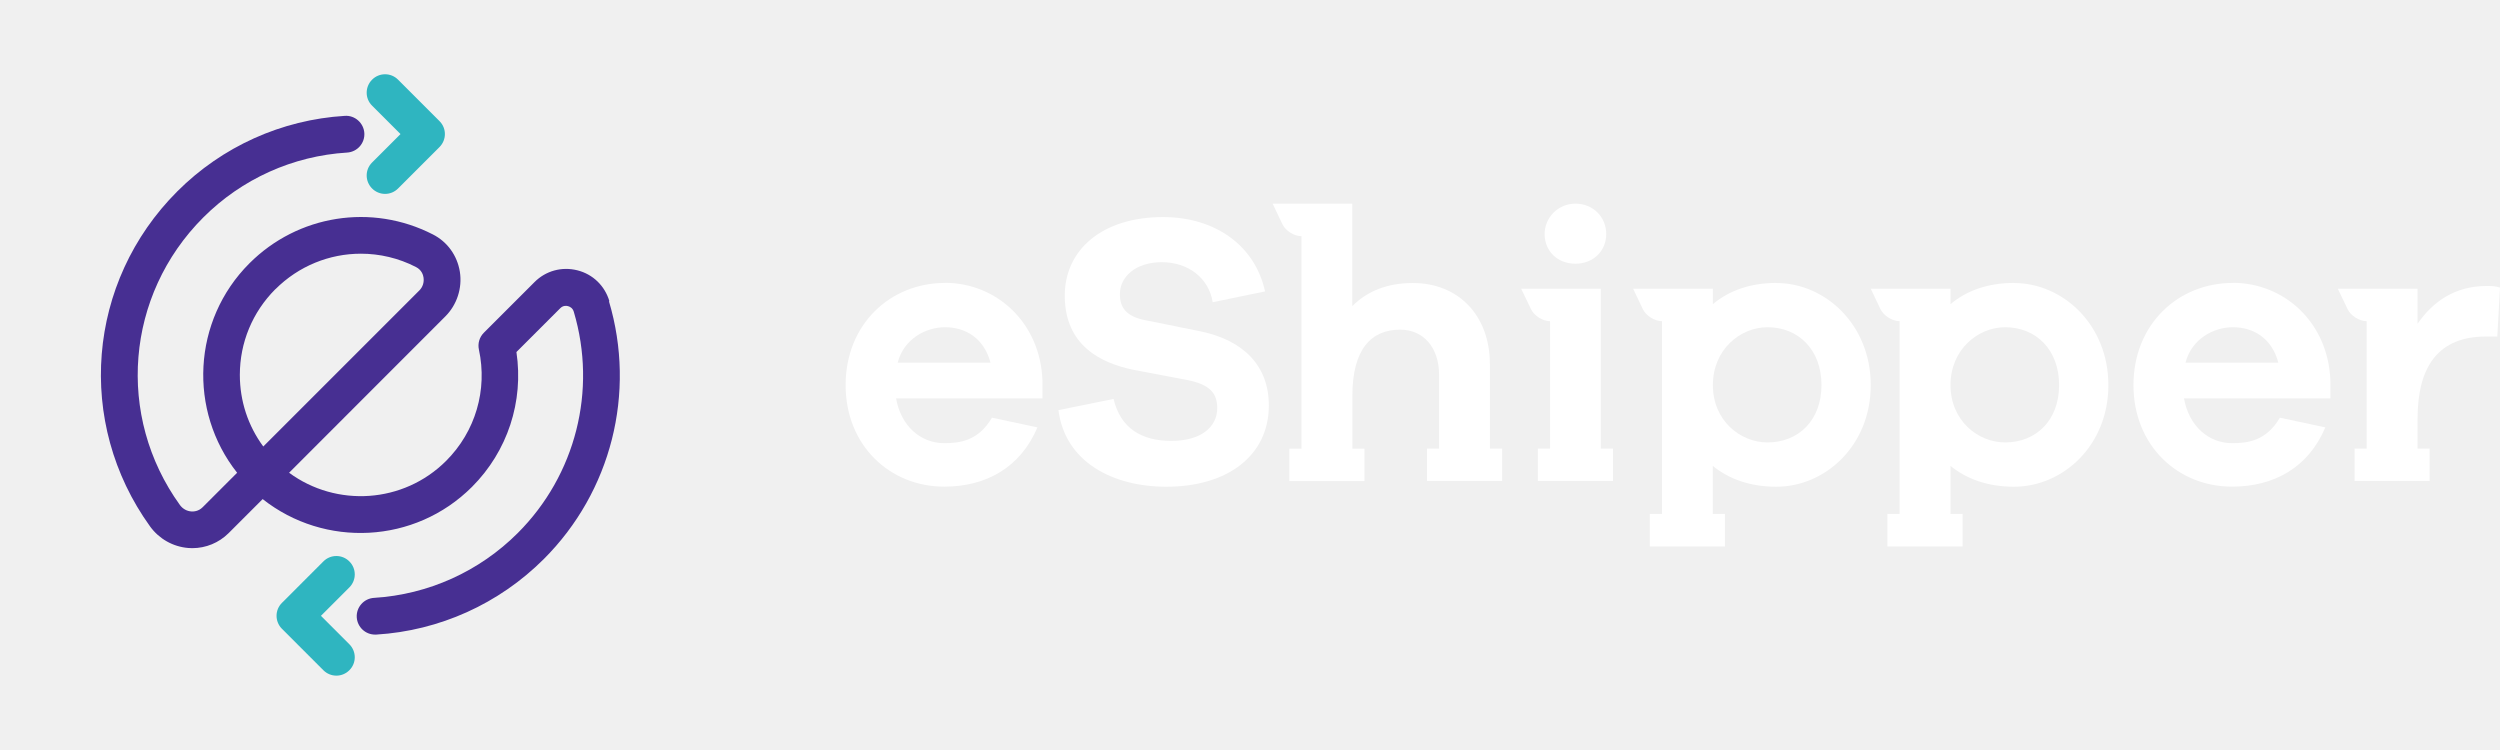
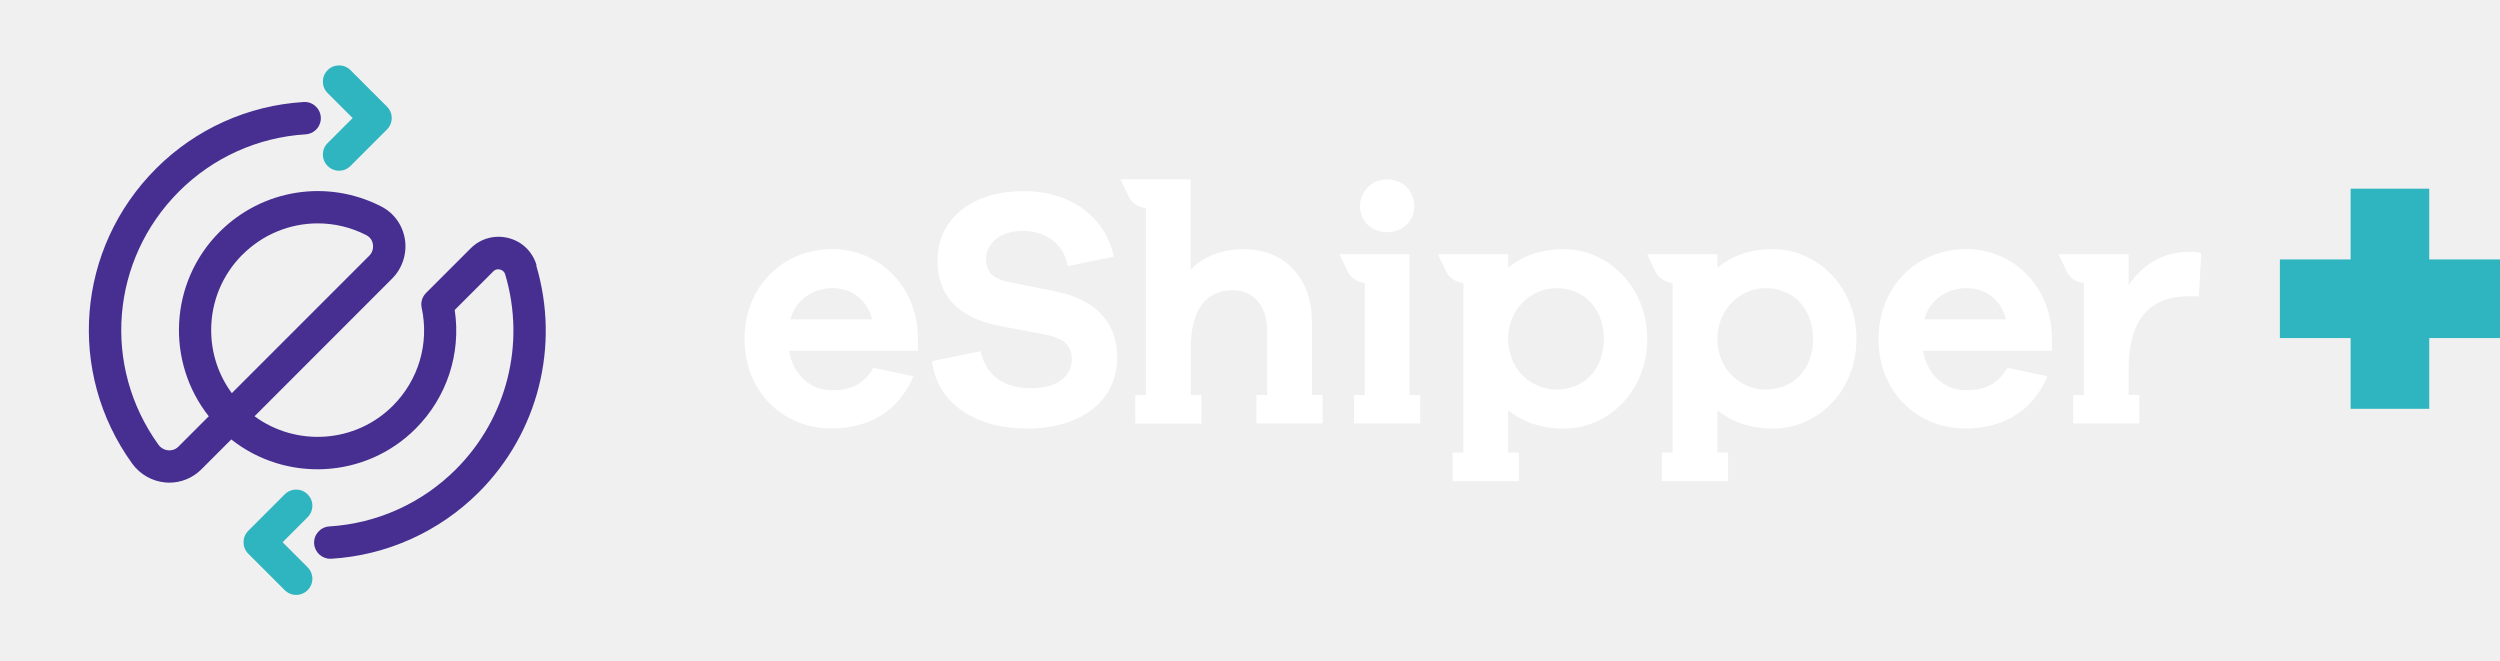
- <svg xmlns="http://www.w3.org/2000/svg" width="140" height="42" viewBox="0 0 140 42" fill="none">
+ <svg xmlns="http://www.w3.org/2000/svg" width="159" height="42" viewBox="0 0 159 42" fill="none">
+   <path d="M149.5 12 L154.5 12 L154.5 16.5 L159 16.5 L159 21.5 L154.5 21.5 L154.5 26 L149.5 26 L149.5 21.5 L145 21.5 L145 16.5 L149.5 16.5 Z" fill="#2FB5C0" />
  <path d="M52.923 15.844C49.836 15.844 47.355 18.173 47.355 21.563C47.355 24.953 49.836 27.252 52.877 27.252C55.227 27.252 57.146 26.176 58.096 23.933L55.55 23.392C54.772 24.711 53.716 24.817 52.877 24.817C51.559 24.817 50.457 23.867 50.18 22.311H58.379V21.341C58.273 18.062 55.792 15.839 52.923 15.839V15.844ZM50.27 20.31C50.614 18.972 51.847 18.325 52.923 18.325C54.065 18.325 55.1 18.931 55.469 20.31H50.27Z" fill="white" />
  <path d="M67.261 18.562L64.159 17.936C63.037 17.719 62.714 17.203 62.714 16.471C62.714 15.501 63.593 14.682 65.063 14.682C66.533 14.682 67.695 15.566 67.912 16.925L70.843 16.319C70.282 13.753 68.059 12.156 65.129 12.156C61.744 12.156 59.627 13.97 59.627 16.557C59.627 19.381 61.693 20.331 63.421 20.699L66.483 21.28C67.776 21.538 68.165 22.033 68.165 22.857C68.165 23.892 67.281 24.69 65.599 24.69C63.916 24.69 62.749 23.978 62.36 22.341L59.273 22.968C59.642 25.857 62.295 27.257 65.316 27.257C68.746 27.257 71.055 25.509 71.055 22.705C71.055 20.462 69.61 19.057 67.256 18.562H67.261Z" fill="white" />
  <path d="M125.041 15.844C121.959 15.844 119.474 18.173 119.474 21.563C119.474 24.953 121.954 27.252 124.996 27.252C127.35 27.252 129.27 26.176 130.219 23.933L127.673 23.392C126.9 24.711 125.839 24.817 125.001 24.817C123.682 24.817 122.586 23.867 122.303 22.311H130.502V21.341C130.396 18.062 127.916 15.839 125.041 15.839V15.844ZM122.389 20.31C122.732 18.972 123.965 18.325 125.041 18.325C126.188 18.325 127.223 18.931 127.587 20.31H122.389Z" fill="white" />
  <path d="M83.432 20.376C83.432 17.703 81.704 15.849 79.118 15.849C77.693 15.849 76.571 16.299 75.728 17.143V11.404H71.267L71.812 12.55C71.989 12.924 72.469 13.227 72.883 13.227V25.125H72.201V26.939H76.41V25.125H75.733V22.174C75.733 19.542 76.793 18.461 78.41 18.461C79.724 18.461 80.588 19.477 80.588 20.982V25.12H79.911V26.934H84.119V25.12H83.437V20.376H83.432Z" fill="white" />
  <path d="M99.482 15.844C98.017 15.844 96.825 16.274 95.921 17.032V16.168H91.455L92 17.314C92.177 17.683 92.662 17.986 93.071 17.986V28.782H92.389V30.601H96.598V28.782H95.916V26.09C96.82 26.827 98.007 27.257 99.477 27.257C102.215 27.257 104.762 24.953 104.762 21.568C104.762 18.183 102.215 15.849 99.477 15.849L99.482 15.844ZM98.982 24.776C97.446 24.776 95.921 23.549 95.921 21.563C95.921 19.578 97.451 18.325 98.982 18.325C100.705 18.325 102.003 19.578 102.003 21.563C102.003 23.549 100.705 24.776 98.982 24.776Z" fill="white" />
  <path d="M112.784 15.844C111.319 15.844 110.132 16.274 109.228 17.032V16.168H104.762L105.307 17.314C105.489 17.683 105.969 17.986 106.378 17.986V28.782H105.696V30.601H109.905V28.782H109.228V26.09C110.132 26.827 111.319 27.257 112.784 27.257C115.523 27.257 118.069 24.953 118.069 21.568C118.069 18.183 115.523 15.849 112.784 15.849V15.844ZM112.289 24.776C110.759 24.776 109.228 23.549 109.228 21.563C109.228 19.578 110.759 18.325 112.289 18.325C114.012 18.325 115.31 19.578 115.31 21.563C115.31 23.549 114.012 24.776 112.289 24.776Z" fill="white" />
  <path d="M139.242 16.016C137.494 16.016 136.241 16.88 135.383 18.133V16.168H130.917L131.467 17.314C131.644 17.683 132.124 17.986 132.533 17.986V25.12H131.856V26.934H136.059V25.12H135.383V23.458C135.383 20.462 136.59 18.845 139.222 18.845H139.849L140 16.107C139.742 16.016 139.525 16.016 139.247 16.016H139.242Z" fill="white" />
  <path d="M88.226 14.768C89.222 14.768 89.949 14.056 89.949 13.106C89.949 12.156 89.216 11.404 88.226 11.404C87.236 11.404 86.499 12.202 86.499 13.106C86.499 14.056 87.211 14.768 88.226 14.768Z" fill="white" />
  <path d="M89.651 16.168H85.185L85.736 17.314C85.913 17.683 86.392 17.986 86.802 17.986V25.12H86.12V26.934H90.328V25.12H89.646V16.168H89.651Z" fill="white" />
  <path d="M21.565 10.858C21.302 10.858 21.039 10.757 20.837 10.555C20.433 10.151 20.433 9.499 20.837 9.1L22.429 7.508L20.837 5.917C20.433 5.518 20.433 4.866 20.837 4.462C21.236 4.058 21.893 4.058 22.292 4.462L24.611 6.781C25.015 7.18 25.015 7.832 24.611 8.236L22.292 10.555C22.09 10.757 21.828 10.858 21.565 10.858Z" fill="#2FB5C0" />
  <path d="M18.837 37.836C18.574 37.836 18.311 37.735 18.109 37.533L15.79 35.214C15.386 34.81 15.386 34.158 15.79 33.759L18.109 31.44C18.508 31.036 19.165 31.036 19.564 31.44C19.968 31.839 19.968 32.491 19.564 32.895L17.973 34.486L19.564 36.078C19.968 36.482 19.968 37.134 19.564 37.533C19.362 37.735 19.099 37.836 18.837 37.836Z" fill="#2FB5C0" />
  <path d="M34.124 16.86C33.866 16.001 33.199 15.354 32.331 15.137C31.462 14.92 30.567 15.162 29.936 15.794L27.096 18.633C26.849 18.881 26.743 19.234 26.819 19.578C27.309 21.841 26.622 24.17 24.985 25.807C22.59 28.202 18.836 28.419 16.189 26.474L24.939 17.719C25.591 17.067 25.894 16.132 25.753 15.223C25.606 14.309 25.055 13.541 24.237 13.126C20.812 11.373 16.684 12.03 13.966 14.748C10.768 17.946 10.536 23.008 13.279 26.474L11.349 28.404C11.117 28.636 10.849 28.651 10.708 28.641C10.455 28.621 10.228 28.49 10.076 28.282C6.484 23.301 7.035 16.526 11.385 12.177C13.542 10.019 16.401 8.731 19.438 8.544C20.003 8.509 20.438 8.024 20.403 7.453C20.367 6.887 19.872 6.448 19.311 6.488C15.77 6.705 12.441 8.206 9.93 10.716C4.862 15.784 4.221 23.675 8.404 29.48C8.909 30.177 9.687 30.616 10.536 30.687C10.612 30.692 10.693 30.697 10.768 30.697C11.526 30.697 12.254 30.399 12.799 29.859L14.709 27.949C18.175 30.687 23.232 30.465 26.43 27.267C28.425 25.271 29.335 22.483 28.92 19.714L31.376 17.259C31.532 17.102 31.714 17.117 31.805 17.143C31.901 17.168 32.068 17.239 32.133 17.461C33.442 21.861 32.239 26.605 28.996 29.849C26.844 32.001 23.985 33.294 20.943 33.481C20.377 33.516 19.943 34.007 19.978 34.572C20.014 35.118 20.463 35.537 21.004 35.537C21.024 35.537 21.049 35.537 21.069 35.537C24.611 35.32 27.94 33.815 30.451 31.309C34.23 27.535 35.629 22.003 34.104 16.88L34.124 16.86ZM15.421 16.198C16.73 14.889 18.457 14.207 20.211 14.207C21.256 14.207 22.317 14.45 23.297 14.955C23.606 15.112 23.697 15.39 23.717 15.541C23.757 15.809 23.676 16.072 23.484 16.264L14.744 25.004C13.89 23.847 13.431 22.457 13.431 20.992C13.431 19.184 14.138 17.481 15.416 16.198H15.421Z" fill="#472F92" />
</svg>
